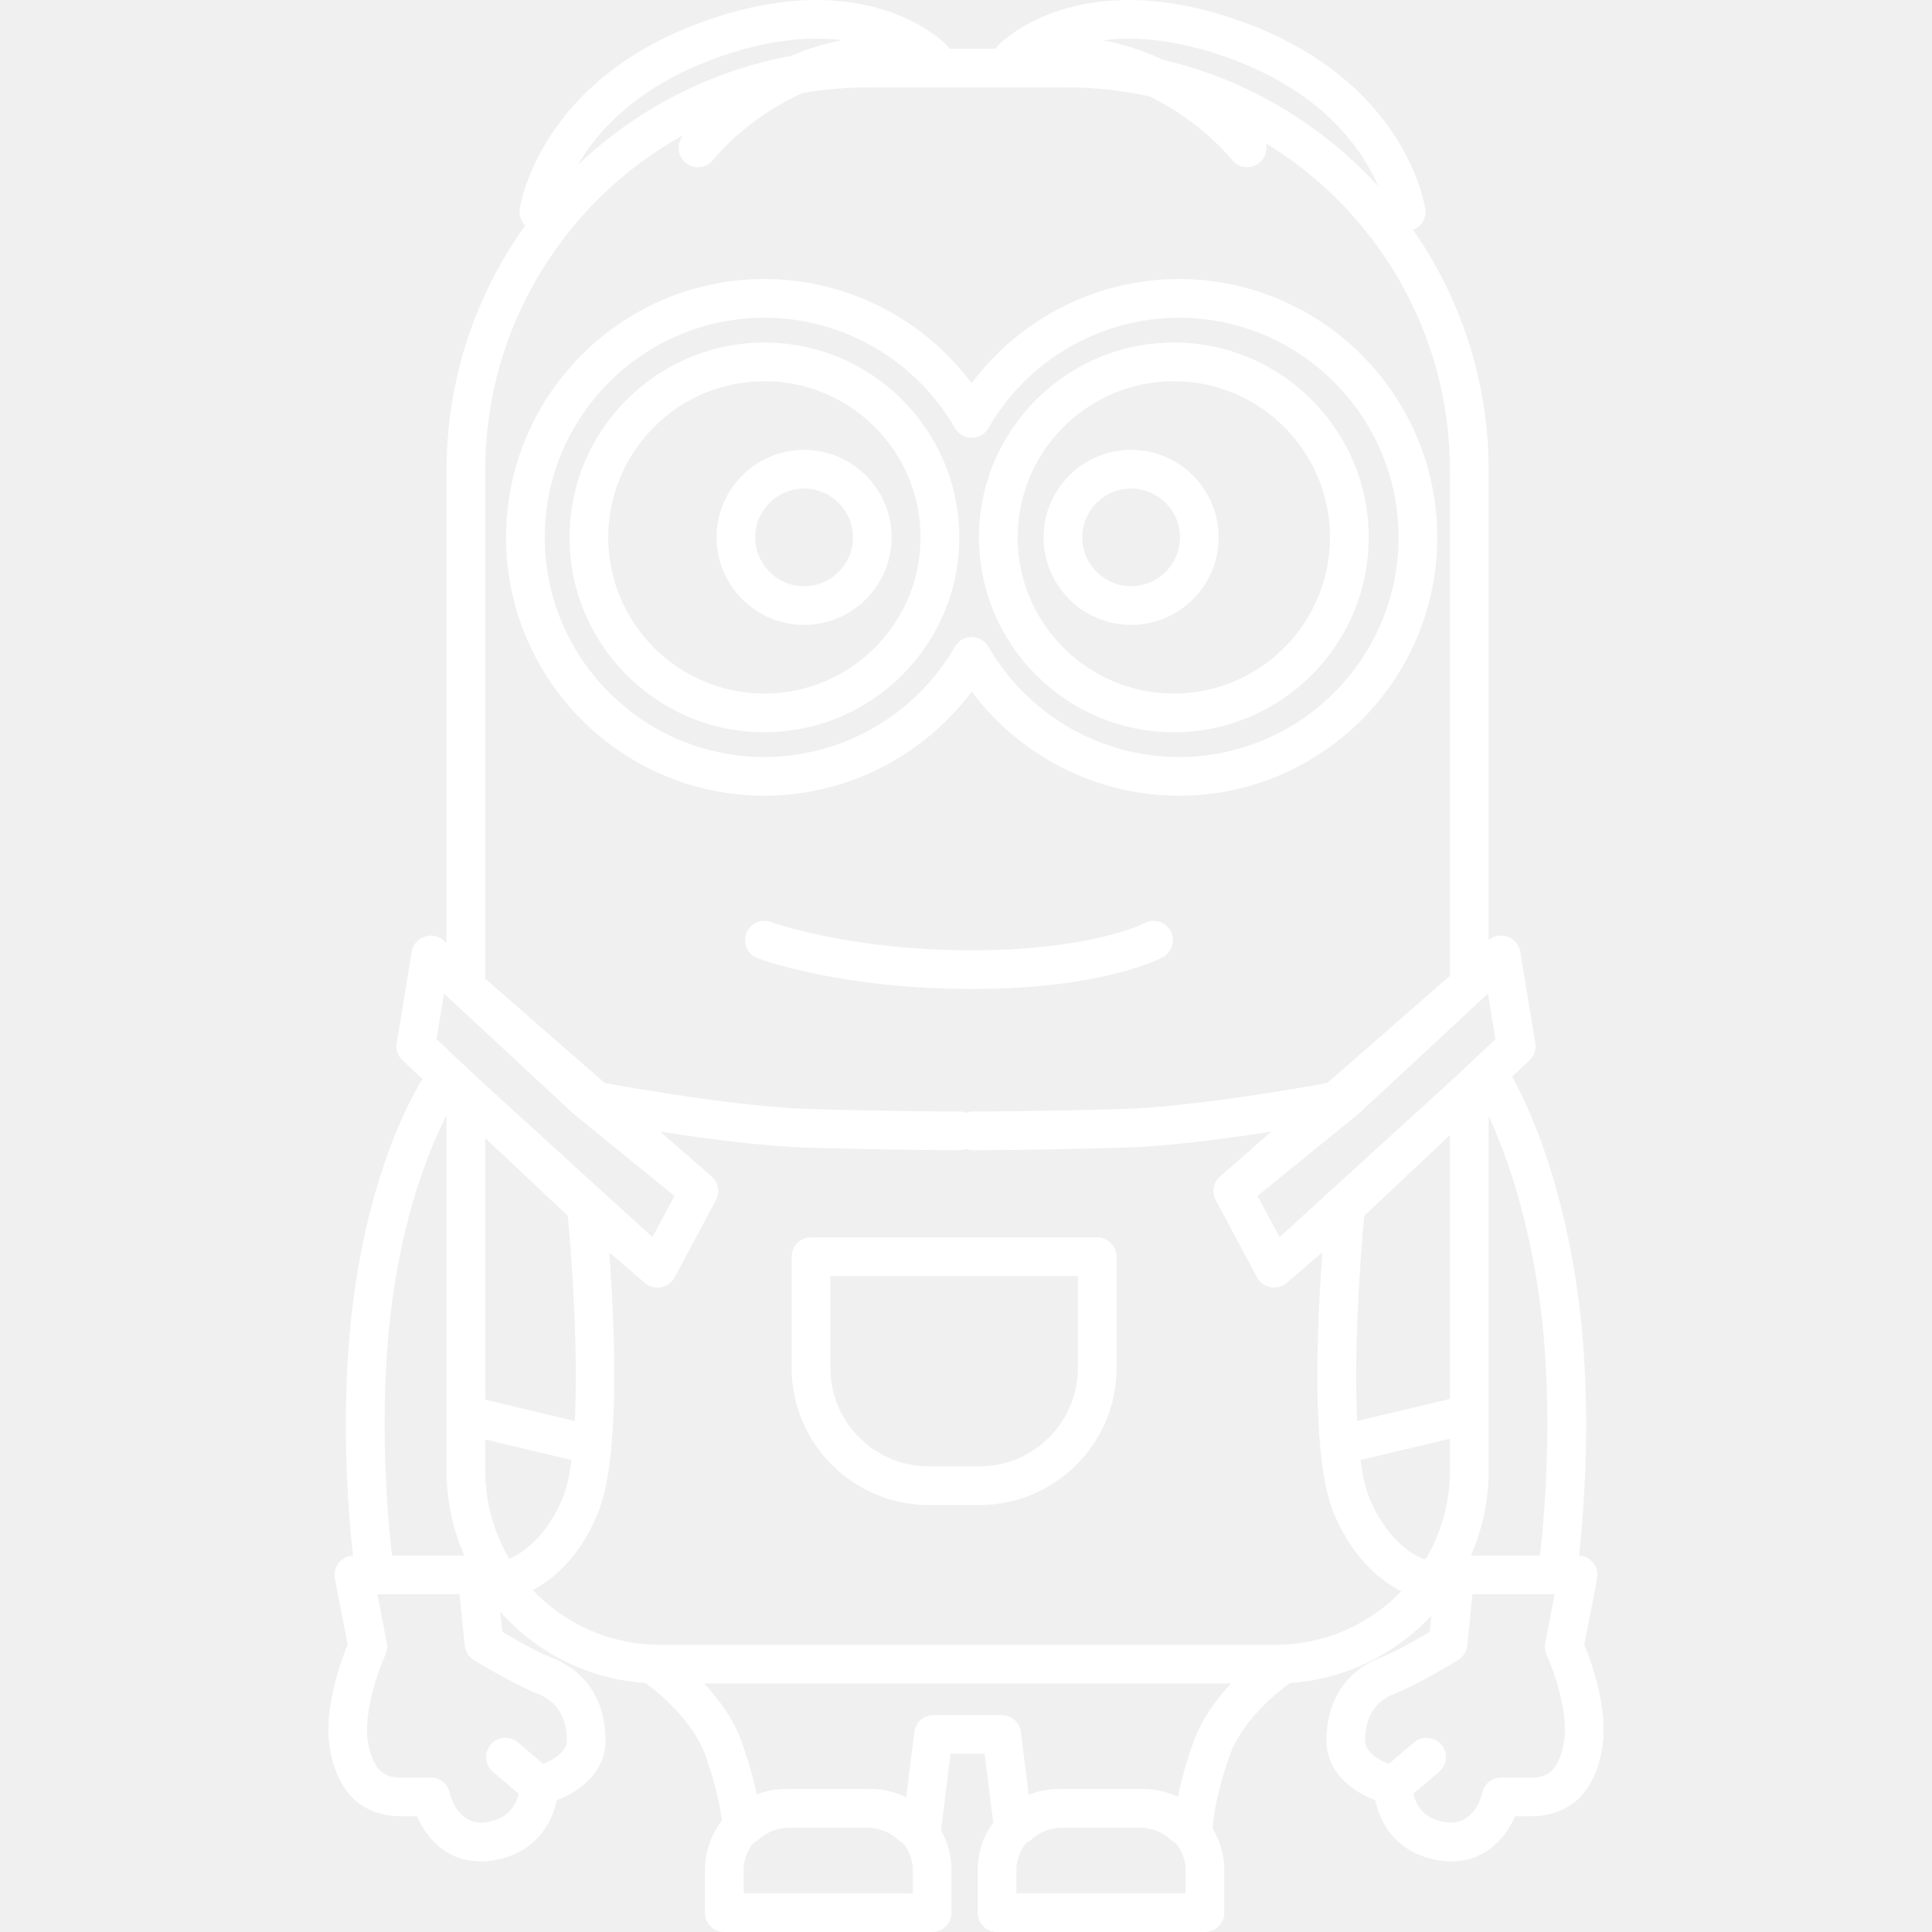
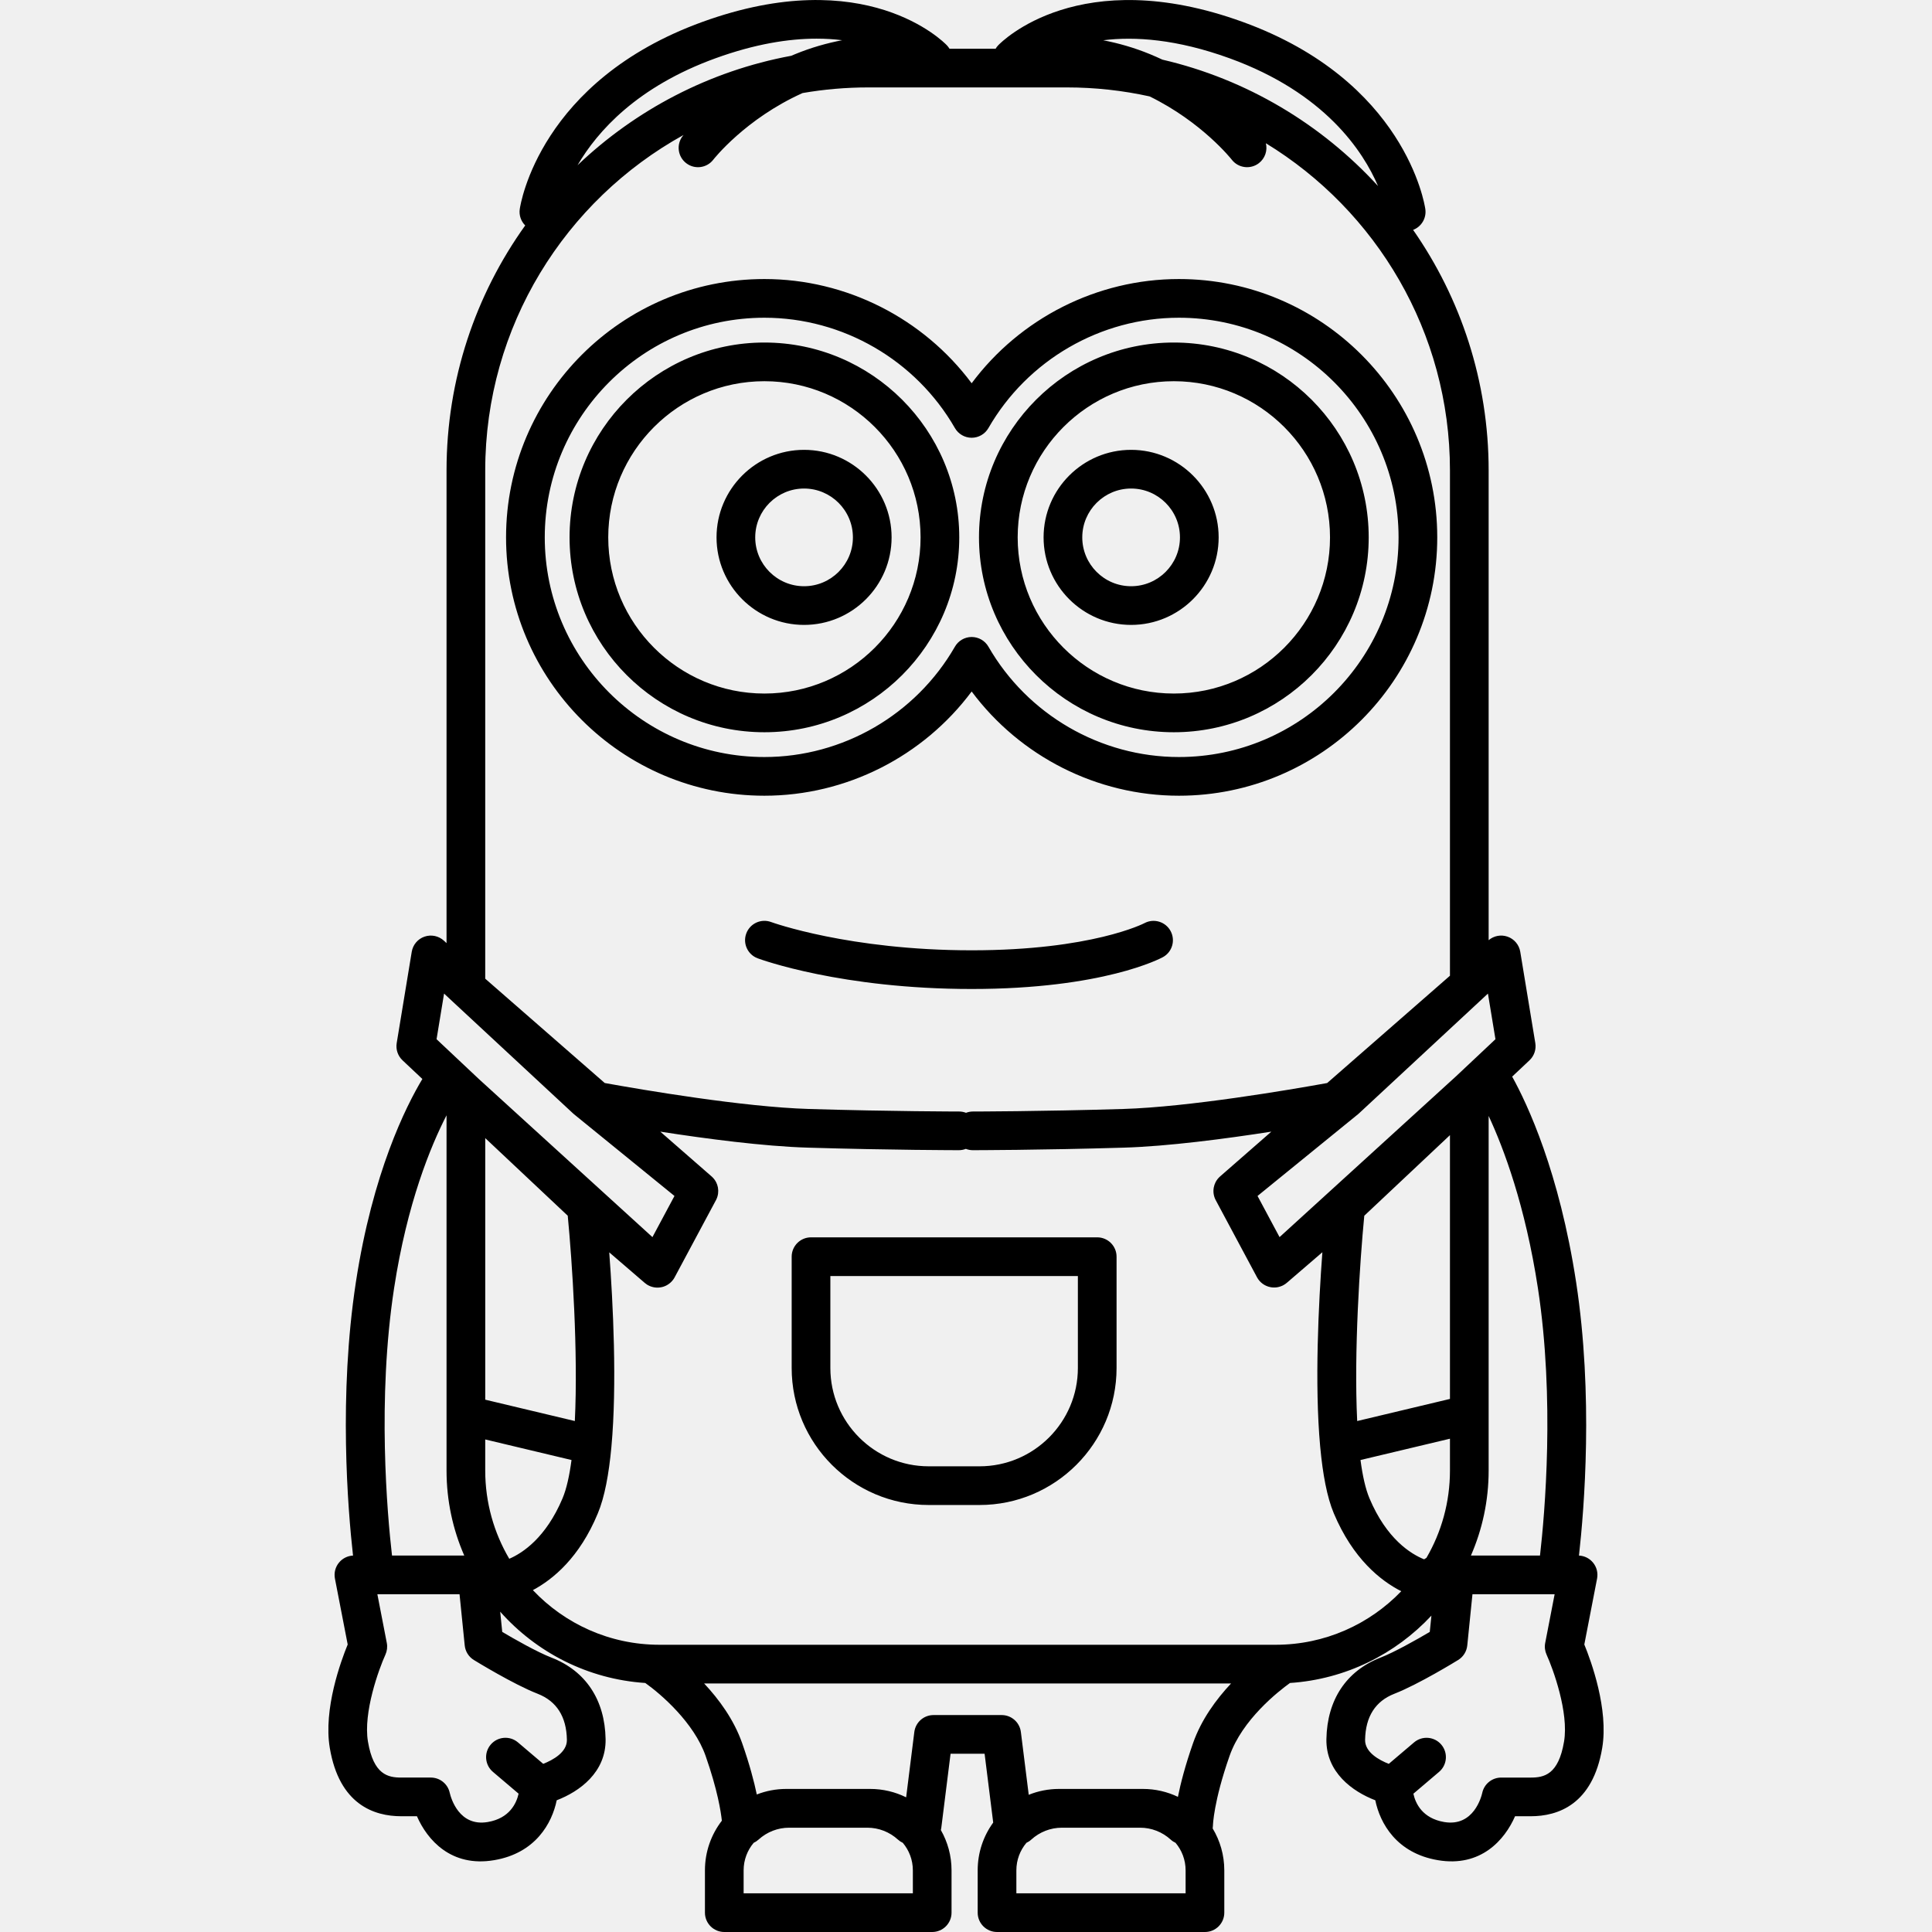
- <svg xmlns="http://www.w3.org/2000/svg" fill="#ffffff" height="800px" width="800px" version="1.1" id="Capa_1" viewBox="0 0 199.764 199.764" xml:space="preserve">
+ <svg xmlns="http://www.w3.org/2000/svg" fill="#00000" height="800px" width="800px" version="1.1" id="Capa_1" viewBox="0 0 199.764 199.764" xml:space="preserve">
  <path d="M124.589,199.764H103.09c-1.104,0-2-0.896-2-2v-4.377c0-1.844,0.596-3.551,1.605-4.938l-0.89-7.115h-3.519l-0.957,7.647  c-0.01,0.083-0.025,0.164-0.046,0.244c0.702,1.228,1.104,2.649,1.104,4.162v4.377c0,1.104-0.896,2-2,2H74.889c-1.104,0-2-0.896-2-2  v-4.377c0-1.93,0.653-3.71,1.749-5.131c-0.097-0.92-0.442-3.166-1.678-6.696c-1.204-3.44-4.604-6.384-6.239-7.544  c-5.954-0.394-11.27-3.165-15.002-7.371l0.211,2.09c1.239,0.732,3.575,2.069,5.104,2.663c3.528,1.373,5.511,4.363,5.583,8.422  c0.062,3.44-2.713,5.427-5.054,6.324c-0.486,2.373-2.191,5.472-6.47,6.193c-4.442,0.758-6.917-2.098-7.982-4.542H41.49  c-2.831,0-6.411-1.226-7.391-7.065c-0.673-4.017,1.147-8.978,1.852-10.693l-1.32-6.817c-0.113-0.586,0.041-1.192,0.421-1.652  c0.36-0.437,0.888-0.699,1.45-0.726c-0.543-4.841-1.495-16.562,0.292-28.246c1.735-11.345,5.172-18.192,6.878-21.032l-2.05-1.928  c-0.485-0.457-0.712-1.125-0.604-1.782l1.555-9.443c0.12-0.727,0.629-1.329,1.326-1.567c0.699-0.237,1.469-0.073,2.009,0.427  l0.263,0.245v-48.87c0-9.44,3.015-18.189,8.134-25.335c-0.43-0.43-0.657-1.048-0.563-1.695c0.078-0.539,2.106-13.266,18.88-19.349  c16.874-6.121,24.946,2.063,25.28,2.414c0.106,0.11,0.197,0.231,0.273,0.359h4.767c0.076-0.128,0.167-0.248,0.273-0.359  c0.334-0.351,8.409-8.532,25.28-2.414c16.773,6.083,18.802,18.81,18.88,19.349c0.137,0.943-0.408,1.827-1.263,2.154  c4.922,7.061,7.81,15.637,7.81,24.876v48.567c0.535-0.456,1.272-0.598,1.943-0.369c0.696,0.238,1.206,0.841,1.326,1.567l1.556,9.443  c0.108,0.657-0.118,1.325-0.604,1.782l-1.789,1.683c1.587,2.864,4.872,9.867,6.616,21.277c1.788,11.684,0.835,23.404,0.292,28.246  c0.563,0.026,1.091,0.288,1.451,0.726c0.38,0.46,0.534,1.066,0.421,1.652l-1.32,6.817c0.704,1.716,2.523,6.677,1.851,10.693  c-0.978,5.84-4.559,7.065-7.391,7.065h-1.621c-1.065,2.444-3.541,5.298-7.981,4.542c-4.278-0.722-5.983-3.82-6.47-6.193  c-2.341-0.896-5.116-2.884-5.055-6.325c0.073-4.058,2.056-7.048,5.583-8.421c1.435-0.558,3.716-1.842,5.104-2.662l0.171-1.686  c-3.708,3.977-8.866,6.582-14.624,6.966c-1.213,0.873-4.935,3.79-6.249,7.545c-1.659,4.74-1.716,7.164-1.716,7.188  c-0.002,0.105-0.012,0.208-0.028,0.309c0.762,1.266,1.201,2.748,1.201,4.33v4.377C126.589,198.869,125.693,199.764,124.589,199.764z   M105.09,195.764h17.499v-2.377c0-1.081-0.391-2.073-1.038-2.842c-0.182-0.085-0.352-0.196-0.502-0.334  c-0.872-0.794-1.995-1.231-3.162-1.231h-8.095c-1.167,0-2.29,0.438-3.162,1.231c-0.15,0.138-0.32,0.249-0.502,0.334  c-0.647,0.769-1.038,1.761-1.038,2.842V195.764z M76.889,195.764h17.498v-2.377c0-1.081-0.391-2.073-1.038-2.842  c-0.182-0.084-0.352-0.197-0.503-0.334c-0.871-0.794-1.993-1.231-3.161-1.231h-8.094c-1.168,0-2.29,0.438-3.161,1.231  c-0.151,0.137-0.321,0.25-0.503,0.334c-0.647,0.769-1.038,1.761-1.038,2.842V195.764z M146.14,185.465  c0.22,1.007,0.93,2.547,3.197,2.93c3.051,0.509,3.847-2.662,3.926-3.026c0.201-0.918,1.015-1.572,1.954-1.572h3.057  c1.365,0,2.87-0.288,3.445-3.727c0.504-3.005-1.132-7.501-1.805-8.979c-0.172-0.378-0.224-0.803-0.145-1.21l0.976-5.04h-8.497  l-0.536,5.295c-0.063,0.62-0.41,1.175-0.94,1.501c-0.166,0.103-4.1,2.522-6.592,3.491c-1.97,0.767-2.99,2.369-3.033,4.765  c-0.023,1.293,1.453,2.094,2.449,2.486l2.613-2.219c0.843-0.715,2.104-0.612,2.818,0.23c0.715,0.842,0.612,2.104-0.23,2.818  L146.14,185.465z M39.019,164.84l0.976,5.04c0.079,0.407,0.027,0.832-0.145,1.21c-0.673,1.479-2.309,5.976-1.806,8.979  c0.576,3.438,2.081,3.727,3.445,3.727h3.057c0.939,0,1.753,0.654,1.954,1.572c0.136,0.581,0.982,3.525,3.927,3.026  c2.268-0.383,2.975-1.948,3.195-2.932l-2.655-2.255c-0.843-0.715-0.945-1.977-0.23-2.818c0.716-0.845,1.978-0.944,2.818-0.23  l2.613,2.218c0.995-0.393,2.472-1.193,2.448-2.485c-0.042-2.396-1.063-3.998-3.033-4.765c-2.491-0.969-6.426-3.389-6.592-3.491  c-0.53-0.326-0.877-0.882-0.94-1.501l-0.535-5.295H39.019z M81.306,184.971h8.666c1.335,0,2.598,0.313,3.721,0.868l0.845-6.754  c0.125-1.001,0.976-1.752,1.984-1.752h7.05c1.009,0,1.859,0.751,1.984,1.752l0.812,6.493c0.971-0.392,2.03-0.607,3.14-0.607h8.665  c1.295,0,2.523,0.294,3.621,0.819c0.273-1.371,0.747-3.219,1.563-5.552c0.854-2.441,2.405-4.545,3.934-6.174H72.803  c1.528,1.629,3.079,3.732,3.934,6.174c0.769,2.197,1.232,3.964,1.513,5.307C79.197,185.175,80.227,184.971,81.306,184.971z   M55.098,164.415c3.287,3.478,7.94,5.65,13.092,5.65h63.713c5.096,0,9.703-2.125,12.984-5.536c-2.129-1.081-4.988-3.345-6.973-8.05  c-0.706-1.676-1.147-4.077-1.402-6.824c-0.005-0.034-0.008-0.067-0.01-0.101c-0.589-6.462-0.166-14.795,0.228-20.076l-3.668,3.155  c-0.118,0.103-0.247,0.19-0.384,0.261v0.001c-0.002,0-0.003,0.001-0.005,0.002c-0.001,0-0.001,0.003-0.005,0.002  c0,0.003-0.001,0.001-0.005,0.003c0,0,0.003,0-0.005,0.003h-0.001c-0.001,0.001-0.003,0.002-0.004,0.002l-0.001,0.001  c-0.002,0-0.003,0.001-0.004,0.002c0-0.001-0.002,0.002-0.005,0.002c0,0-0.003,0.001-0.005,0.003c-0.002,0-0.001,0.002-0.005,0.002  c-0.001,0.002-0.002,0.001-0.005,0.003c-0.002-0.001-0.004,0.001-0.005,0.002s-0.002,0.001-0.004,0.002c0,0-0.003,0.001-0.005,0.003  c-0.001,0-0.001,0-0.001,0c-0.002,0.001-0.004,0.002-0.005,0.002c0,0,0,0-0.001,0.001c-0.128,0.061-0.262,0.107-0.399,0.14l0,0  c-0.019,0.004-0.038,0.009-0.057,0.012c0,0.001,0,0.001,0,0.001c-0.003,0.001-0.006,0-0.006,0.001c-0.002,0-0.003,0-0.005,0.001  c0,0-0.002,0.001-0.006,0.001h-0.001c-0.004,0-0.006,0.001-0.006,0.001c-0.002,0.002-0.004,0.001-0.006,0.001  c-0.002,0.002-0.004,0-0.006,0.002c-0.002,0-0.004-0.001-0.006,0.001c-0.002,0-0.003-0.001-0.005,0.001c-0.001,0-0.002,0-0.004,0  c0-0.001-0.002,0.001-0.005,0.001c-0.002,0-0.004,0.001-0.006,0.001s-0.001,0.001-0.005,0.001c-0.002,0-0.004,0.001-0.006,0.001  c-0.001,0-0.003,0.001-0.006,0.001c-0.002,0-0.003,0.001-0.005,0.001s-0.004,0.001-0.006,0.001s-0.004,0.001-0.006,0.001  s-0.003-0.001-0.005,0.001c-0.001,0-0.002,0-0.004,0h-0.001c-0.002,0.001-0.003,0.001-0.004,0.001h-0.001  c-0.009,0.001-0.018,0.003-0.026,0.004l0,0c-0.002,0-0.003,0-0.005,0.001h-0.001c-0.002,0-0.003,0-0.005,0  c-0.001,0-0.003,0.001-0.005,0.001s-0.002-0.001-0.006,0.001h-0.001c-0.004,0-0.004-0.001-0.006,0.001c-0.002,0-0.004,0-0.006,0  c-0.001,0-0.002,0.001-0.004,0.001h-0.001c-0.004,0-0.004-0.001-0.006,0.001c-0.002,0-0.004,0-0.006,0c0,0-0.002,0-0.004,0.001  h-0.001c-0.002,0-0.003,0-0.005,0c0,0-0.003,0.001-0.005,0.001s-0.004,0-0.006,0h-0.001c-0.002,0.001-0.003,0.001-0.005,0.001  h-0.001c-0.002,0-0.004-0.001-0.006,0.001c-0.002,0-0.004,0-0.006,0c-0.001,0-0.002,0-0.004,0c0-0.001-0.002,0.001-0.006,0.001l0,0  c-0.004,0-0.007,0.001-0.011,0.001l0,0c-0.012,0.002-0.028,0.003-0.033,0.002c-0.002,0-0.005,0.002-0.006,0.001  c-0.002,0-0.004,0-0.006,0c-0.001,0-0.002,0-0.004,0h-0.001c-0.004,0-0.006,0-0.006,0c-0.004,0.002-0.004,0.001-0.006,0.001  c-0.001,0-0.002,0-0.004,0c0,0-0.003,0-0.005,0s-0.004,0-0.006,0c-0.003,0-0.004,0.001-0.006,0.001s-0.004,0-0.006,0  c0,0-0.003,0-0.005,0s-0.004,0-0.006,0s-0.004,0-0.006,0c-0.001,0-0.002,0-0.002,0c-0.002,0-0.005,0.002-0.006,0.001  c-0.002,0-0.004,0-0.006,0s-0.004,0-0.006,0s-0.004,0-0.006,0s-0.004,0-0.006,0s-0.004,0-0.006,0c-0.004,0-0.005,0-0.006,0  s-0.002,0-0.002,0c-0.004,0-0.005,0-0.008,0c-0.001,0-0.002,0-0.004,0c0,0-0.003,0-0.005,0s-0.004,0-0.006,0s-0.003,0-0.005,0  c-0.001,0-0.002,0-0.004,0c0,0-0.003,0-0.005,0s-0.004,0-0.006,0s-0.003,0-0.005,0s-0.004-0.001-0.006-0.001s-0.004,0-0.006,0  c0,0-0.003,0-0.005,0s-0.004,0-0.006,0l0,0c-0.006,0-0.018,0-0.016-0.001c-0.004,0-0.004,0-0.006,0c-0.001,0-0.003,0-0.004,0h-0.001  c-0.004,0-0.006,0-0.006,0c-0.001,0-0.003,0-0.004-0.001c0,0-0.003,0-0.005,0c-0.001,0-0.002,0-0.002,0c-0.004,0-0.004,0-0.006,0  c-0.001,0-0.002,0-0.004,0c0,0-0.003-0.001-0.005-0.001s-0.002,0-0.006,0c0.001,0.001-0.013,0-0.021-0.002h-0.001  c-0.001,0-0.003,0-0.004,0h-0.001c-0.004,0-0.004,0-0.006,0c-0.001-0.001-0.003-0.001-0.004-0.001c0,0-0.003,0-0.005,0  c-0.001,0-0.002,0-0.002,0c-0.002-0.002-0.004-0.001-0.006-0.001c-0.001,0-0.002,0-0.004,0h-0.001c-0.004,0-0.005-0.001-0.005-0.001  c-0.002,0-0.003,0-0.005,0c0.003,0-0.02-0.002-0.031-0.004c0,0-0.003,0-0.005,0c-0.001,0-0.001,0-0.001,0  c-0.004,0-0.006-0.001-0.006-0.001c-0.001,0-0.003-0.001-0.006-0.001c-0.002,0-0.005,0-0.005,0c-0.004,0-0.004-0.001-0.006-0.001  c-0.001,0-0.002,0-0.004-0.001c0,0-0.003,0-0.005,0s-0.005-0.001-0.006-0.001h-0.001c-0.006-0.001-0.013-0.002-0.019-0.003  c0,0-0.003,0-0.005,0c-0.002-0.002-0.003-0.001-0.005-0.001s-0.004-0.001-0.006-0.001s-0.003-0.001-0.006-0.001  c-0.002,0-0.004-0.001-0.005-0.001s-0.003,0-0.006-0.001c-0.001,0-0.002,0-0.004,0l-0.001-0.001c-0.002,0-0.003,0-0.005,0  c0.002,0.001-0.007-0.001-0.013-0.003c-0.002,0-0.004,0.001-0.006-0.001c-0.001,0-0.002,0-0.004,0c0,0-0.004-0.001-0.006-0.001  c-0.002-0.002-0.003,0-0.007-0.002c-0.001,0-0.002,0-0.003,0c-0.597-0.11-1.112-0.486-1.399-1.022l-4.268-7.974  c-0.001-0.002-0.003-0.005-0.004-0.008c0-0.001-0.001-0.001-0.001-0.001c0-0.004-0.002-0.005-0.002-0.005  c-0.002-0.005-0.003-0.005-0.003-0.005c-0.002-0.004-0.001-0.005-0.003-0.005c0-0.003-0.002-0.005-0.002-0.005  c-0.001-0.002-0.002-0.003-0.002-0.005c-0.001,0-0.001,0-0.001,0c-0.001-0.002-0.001-0.003-0.002-0.005l0,0  c-0.001-0.002-0.002-0.003-0.003-0.005l0,0c-0.001-0.002-0.001-0.003-0.002-0.005l0,0c-0.001-0.002-0.002-0.003-0.003-0.005l0,0  c-0.194-0.391-0.25-0.821-0.18-1.229l0,0c0-0.002,0-0.003,0-0.005c0.001,0,0.001-0.001,0.001-0.001c0-0.001,0-0.003,0-0.004  c0,0,0.001-0.003,0.001-0.005s0.001-0.003,0.001-0.005s0.001-0.003,0.001-0.005c0-0.001,0.001-0.003,0.001-0.004v-0.001  c0.034-0.184,0.095-0.362,0.179-0.53v-0.001c0.001-0.001,0.002-0.003,0.003-0.004v-0.001c0.001-0.002,0.004-0.005,0.003-0.005  c0-0.002,0.002-0.004,0.002-0.006c0.002-0.001,0.003-0.002,0.003-0.005l0.001-0.001c0.001-0.002,0.001-0.003,0.002-0.004  c0,0,0,0,0-0.001c0.112-0.214,0.264-0.41,0.453-0.576c0-0.002,0.002-0.003,0.004-0.003c0-0.001,0-0.001,0-0.001l5.303-4.634  c-4.739,0.737-10.676,1.519-15.242,1.654c-8.677,0.26-15.555,0.263-15.623,0.263c-0.255,0-0.498-0.048-0.723-0.135  c-0.225,0.087-0.468,0.135-0.723,0.135c-0.068,0-6.946-0.003-15.624-0.263c-4.568-0.136-10.507-0.918-15.247-1.654l5.308,4.633  c0.012,0.011,0.023,0.021,0.034,0.031c0.001,0,0.003,0.002,0.003,0.002c0.191,0.176,0.343,0.384,0.451,0.608l0,0  c0.001,0.002,0.001,0.004,0.002,0.005c0.071,0.15,0.124,0.31,0.156,0.472l0,0c0,0.004,0.001,0.006,0.001,0.006  c0,0.002,0.001,0.004,0.001,0.006c0.002,0.002,0.001,0.004,0.001,0.006c0.002,0.002,0.001,0.003,0.001,0.005  c0.001,0.001,0.001,0.002,0.001,0.002c0,0.003,0.001,0.005,0.001,0.005c-0.001,0.005,0.001,0.005,0.001,0.005  c0,0.002,0,0.003,0,0.005h0.001c0.07,0.401,0.02,0.824-0.165,1.211l0,0c-0.001,0.002-0.001,0.003-0.002,0.005l0,0  c-0.001,0.002-0.002,0.003-0.002,0.005c-0.002,0-0.001,0.001-0.003,0.005v0.001c-0.001,0.001-0.002,0.002-0.002,0.004l-0.001,0.001  c0,0.001-0.001,0.003-0.002,0.004v0.001c-0.001,0.001-0.002,0.003-0.002,0.004l-0.001,0.001c0,0.001-0.001,0.003-0.002,0.004  c0,0,0,0.001-0.001,0.001c0,0.002-0.001,0.003-0.001,0.004c0,0-0.001,0.003-0.003,0.005c0,0-0.002,0.002-0.002,0.005  c-0.002,0-0.001,0.003-0.003,0.005c0,0-0.002,0.003-0.002,0.005c-0.001,0.002-0.003,0.002-0.003,0.005  c-0.001,0-0.001,0.003-0.003,0.005c0,0-0.003,0.003-0.002,0.005c-0.001,0.001-0.001,0.002-0.002,0.003c0,0-0.002,0.003-0.004,0.007  l-4.268,7.973c-0.002,0.002-0.003,0.004-0.004,0.006c0,0.002-0.002,0.003-0.003,0.007c-0.001,0-0.001,0.001-0.002,0.002  c-0.001,0.003-0.002,0.004-0.004,0.007c0,0.002-0.002,0.005-0.003,0.007c-0.002,0.002-0.002,0.004-0.004,0.006  c0,0.001-0.001,0.002-0.004,0.007c0.001,0.002-0.003,0.005-0.003,0.006c-0.002,0.001-0.001,0.003-0.004,0.006  c0,0.001-0.003,0.002-0.003,0.007c-0.002,0.002-0.002,0.004-0.004,0.006s-0.002,0.004-0.004,0.006c0,0.001-0.001,0.004-0.004,0.007  c0,0.001-0.001,0.001-0.001,0.002c-0.002,0.004-0.003,0.005-0.004,0.007c-0.002,0.002-0.002,0.004-0.004,0.006  c-0.001,0.001-0.001,0.002-0.002,0.004c-0.002,0-0.001,0.003-0.004,0.006c0,0.001-0.001,0.001-0.001,0.002  c-0.001,0.003-0.004,0.006-0.004,0.006c-0.001,0.003-0.004,0.004-0.004,0.007c-0.001,0.001-0.002,0.002-0.003,0.004  c0,0-0.003,0.002-0.003,0.006c-0.002,0-0.002,0.004-0.004,0.006s-0.001,0.004-0.004,0.006c-0.002,0.002-0.001,0.003-0.004,0.006  c-0.003,0.002-0.002,0.004-0.004,0.006c-0.001,0.001-0.001,0.002-0.001,0.002c-0.002,0.004-0.004,0.006-0.004,0.006  c-0.002,0.004-0.004,0.006-0.004,0.006c-0.001,0.002-0.002,0.003-0.003,0.005c-0.001,0-0.001,0.001-0.001,0.001  c-0.001,0.002-0.002,0.003-0.003,0.005c-0.001,0-0.001,0.001-0.001,0.001c-0.001,0.002-0.002,0.003-0.003,0.005  c-0.001,0-0.001,0.001-0.001,0.001c-0.001,0.002-0.002,0.003-0.004,0.005v0.001c-0.002,0.002-0.003,0.003-0.004,0.005  c0,0.001-0.002,0.004-0.004,0.006c0,0-0.002,0.002-0.004,0.006c0,0-0.002,0.002-0.004,0.006h-0.001  c-0.002,0.004-0.004,0.006-0.004,0.006c-0.002,0.002-0.004,0.005-0.004,0.006c-0.001,0.002-0.003,0.004-0.004,0.005v0.001  c-0.001,0.002-0.003,0.003-0.004,0.005c0.001,0.001-0.002,0.003-0.004,0.006h-0.001c-0.001,0.002-0.002,0.004-0.004,0.006l0,0  c-0.001,0.002-0.003,0.004-0.004,0.006l0,0c-0.156,0.21-0.352,0.386-0.573,0.52l0,0c-0.002,0.001-0.004,0.002-0.006,0.004l0,0  c-0.002,0.001-0.004,0.002-0.006,0.003l0,0c-0.003,0.002-0.007,0.005-0.007,0.004c-0.002,0.001-0.004,0.002-0.006,0.003l0,0  c-0.002,0.002-0.004,0.003-0.006,0.004l0,0c-0.002,0.001-0.004,0.002-0.006,0.003v0.001c-0.002,0.001-0.004,0.002-0.006,0.003l0,0  c-0.003,0.001-0.004,0.003-0.007,0.004c-0.002,0.001-0.003,0.002-0.005,0.003h-0.001c-0.002,0.001-0.004,0.002-0.006,0.003v0.001  c-0.002,0.001-0.004,0.002-0.006,0.003l0,0c-0.002,0.001-0.004,0.002-0.006,0.003c0,0.001-0.002,0.003-0.006,0.004h-0.001  c-0.003,0.002-0.007,0.002-0.006,0.003c-0.002,0.001-0.004,0.002-0.006,0.003v0.001c-0.002,0.001-0.004,0.002-0.006,0.003  c0.001,0-0.003,0.002-0.006,0.003c-0.001,0-0.001,0-0.001,0c-0.002,0.001-0.004,0.002-0.006,0.003v0.001  c-0.002,0.001-0.004,0.002-0.006,0.003h-0.001c-0.003,0.002-0.005,0.003-0.006,0.003c-0.002,0.001-0.004,0.002-0.006,0.003l0,0  c-0.002,0.001-0.004,0.002-0.006,0.003l-0.001,0.001c-0.002,0.001-0.004,0.002-0.006,0.003l0,0  c-0.002,0.001-0.004,0.002-0.006,0.003l0,0c-0.003,0.002-0.007,0.003-0.007,0.003c-0.002,0.001-0.004,0.002-0.006,0.003l0,0  c-0.002,0.001-0.004,0.002-0.006,0.003l0,0c-0.002,0.001-0.005,0.002-0.007,0.003l0,0c-0.037,0.018-0.075,0.035-0.114,0.051  c0.001,0.001-0.004,0.001-0.007,0.002l0,0c-0.002,0.001-0.004,0.002-0.006,0.003c0.001,0-0.002,0.001-0.006,0.002  c-0.002,0-0.004,0.001-0.006,0.003c-0.001,0-0.002,0-0.002,0c-0.004,0.001-0.005,0.002-0.007,0.003c-0.003,0-0.004,0-0.007,0.003  c-0.002,0-0.005,0.002-0.007,0.002c-0.002,0.002-0.004,0-0.007,0.003c-0.002,0-0.004,0.002-0.006,0.002  c-0.004,0.003-0.006,0.002-0.007,0.003c-0.002,0-0.004,0.002-0.007,0.002c-0.002-0.001-0.004,0.002-0.007,0.002  c-0.002,0.001-0.004,0-0.007,0.003c-0.002,0-0.003,0.002-0.007,0.002c-0.002,0.002-0.004,0.001-0.006,0.003  c-0.002,0-0.005,0-0.007,0.002c-0.004-0.001-0.006,0.002-0.007,0.002c-0.003,0.003-0.005,0.002-0.007,0.002  c-0.002,0.003-0.005,0.001-0.007,0.003c-0.002-0.001-0.005,0.002-0.007,0.002s-0.003,0.002-0.007,0.002  c-0.001,0-0.002,0.001-0.002,0.001c-0.003,0-0.004,0.001-0.007,0.002c-0.002,0.001-0.004,0.001-0.007,0.002  c-0.002,0.002-0.004,0.003-0.007,0.002c-0.003,0.001-0.004,0.002-0.007,0.002c-0.003,0.001-0.004,0-0.007,0.003  c-0.004,0-0.004-0.002-0.007,0.002c-0.003-0.001-0.005-0.002-0.007,0.002c-0.002-0.001-0.005-0.001-0.007,0.002  c-0.004,0-0.007-0.002-0.006,0.002c-0.003,0-0.005,0.001-0.007,0.001l0,0c-0.003,0.001-0.005,0.002-0.007,0.002l0,0  c-0.003,0.001-0.005,0.002-0.007,0.002l0,0c-0.003,0.001-0.005,0.001-0.007,0.002l0,0c-0.003,0.001-0.005,0.001-0.007,0.002l0,0  c-0.047,0.012-0.094,0.022-0.142,0.031c-0.107,0.021-0.216,0.031-0.324,0.034l0,0c-0.002,0-0.003,0-0.005,0l0,0  c-0.002,0-0.004,0-0.005,0h-0.001c-0.002,0-0.003,0-0.005,0l0,0c-0.002,0-0.004,0-0.005,0h-0.001c-0.002,0-0.003,0-0.005,0l0,0  c-0.008,0.001-0.019,0-0.027,0l0,0c-0.002,0-0.004,0-0.006,0h-0.001c-0.002,0-0.006,0-0.006,0c-0.004,0-0.006,0-0.006,0  c-0.004,0-0.005,0-0.007,0s-0.005,0-0.005,0c-0.001,0-0.002-0.001-0.007-0.001c0,0-0.003,0-0.005,0s-0.004,0-0.006,0  s-0.004,0-0.006,0c-0.001,0-0.002,0-0.002,0c-0.004,0-0.004,0-0.006,0c-0.001,0,0.007-0.001-0.006-0.001c-0.002,0-0.004,0-0.006,0  s-0.005,0-0.005,0c-0.004,0-0.004,0-0.006,0c-0.001,0-0.003,0-0.004-0.001c0,0-0.002,0-0.006,0h-0.001c-0.004,0-0.004,0-0.006,0  s-0.005,0.001-0.005-0.001c-0.002,0-0.003,0-0.005,0c0.002,0-0.021-0.001-0.033-0.002l0,0c-0.004,0-0.007-0.001-0.011-0.001l0,0  c-0.003,0-0.006-0.001-0.006-0.001c-0.004,0-0.004,0-0.006,0c-0.002-0.001-0.005,0-0.006-0.001c-0.001,0-0.002,0-0.004,0h-0.001  c-0.002,0-0.003,0-0.005-0.001h-0.001c-0.002,0-0.004,0-0.006,0c-0.001,0-0.003-0.001-0.004-0.001c0,0-0.003,0-0.005,0  c-0.001,0-0.002,0-0.002,0c-0.004-0.002-0.004-0.001-0.006-0.001c-0.001,0.001-0.002-0.001-0.006-0.001c-0.001,0-0.002,0-0.004,0  h-0.001c-0.004,0-0.006-0.001-0.006-0.001c-0.002,0-0.004-0.001-0.006-0.001c-0.001,0-0.002,0-0.004,0c0,0-0.003-0.001-0.005-0.001  c-0.001,0-0.002,0-0.002,0c-0.003,0-0.005-0.001-0.006-0.001s-0.003,0-0.004,0c0,0-0.003-0.001-0.005-0.001  c-0.003,0.001-0.004-0.001-0.006-0.001c-0.004,0-0.009,0-0.015-0.002c-0.002,0-0.004,0.001-0.004-0.001c-0.002,0-0.004,0-0.006,0  c-0.001-0.001-0.002-0.001-0.004-0.001c0,0-0.003-0.001-0.005-0.001c-0.001,0-0.002,0-0.002,0c-0.002,0-0.003-0.002-0.006-0.001  c-0.002,0-0.004-0.001-0.006-0.001c-0.001,0-0.002,0-0.004-0.001c0,0-0.003,0-0.005,0c-0.002-0.002-0.004-0.001-0.006-0.001  c-0.002-0.002-0.004-0.001-0.006-0.001c0-0.001-0.001-0.001-0.001-0.001c-0.002,0-0.006-0.001-0.006-0.001  c-0.002,0,0.005,0-0.006-0.001c-0.002,0-0.004-0.001-0.006-0.001c-0.001,0-0.003,0-0.004-0.001h-0.001c-0.002,0-0.003,0-0.005-0.001  h-0.001c-0.002,0-0.003,0-0.005-0.001c0,0-0.002-0.001-0.006-0.001l0,0c-0.226-0.043-0.442-0.125-0.642-0.243l0,0  c-0.002-0.001-0.003-0.002-0.005-0.003l0,0c-0.002-0.001-0.003-0.002-0.005-0.003c0-0.001-0.001-0.001-0.005-0.003  c0,0-0.001,0-0.004-0.003c-0.002,0-0.002,0-0.005-0.003c-0.002,0-0.001,0.001-0.005-0.003c-0.001,0-0.002-0.001-0.002-0.001  c-0.002-0.001-0.005-0.004-0.005-0.003c-0.001-0.001-0.002-0.003-0.005-0.003c-0.001-0.001-0.002-0.003-0.005-0.003  c-0.001-0.002-0.001-0.003-0.005-0.003c-0.002-0.001-0.001,0-0.005-0.004c-0.002,0-0.002,0-0.005-0.003h-0.001  c-0.001-0.001-0.003-0.002-0.004-0.003l0,0c-0.077-0.05-0.151-0.105-0.223-0.166l-3.67-3.158c0.395,5.291,0.817,13.643,0.224,20.108  c-0.001,0.012-0.002,0.024-0.003,0.036c-0.255,2.761-0.697,5.175-1.406,6.856C59.934,161.024,57.2,163.292,55.098,164.415z   M140.672,150.962c0.214,1.621,0.516,2.985,0.928,3.963c1.773,4.205,4.278,5.751,5.649,6.305c0.077-0.057,0.158-0.108,0.243-0.153  c1.545-2.656,2.43-5.741,2.43-9.029v-3.289L140.672,150.962z M50.171,148.835v3.212c0,3.328,0.907,6.448,2.486,9.126  c1.387-0.596,3.79-2.175,5.508-6.248c0.412-0.978,0.714-2.342,0.928-3.963L50.171,148.835z M152.09,160.84h7.142  c0.495-4.319,1.541-16.165-0.214-27.639c-1.307-8.543-3.535-14.466-5.096-17.817v36.663  C153.922,155.171,153.267,158.145,152.09,160.84z M40.533,160.84h7.47c-1.178-2.694-1.832-5.669-1.832-8.793v-5.7  c-0.001-0.028-0.001-0.057,0-0.084v-30.943c-1.641,3.189-4.078,9.087-5.424,17.882C38.99,144.691,40.037,156.523,40.533,160.84z   M50.171,144.723l9.265,2.208c0.35-7.162-0.277-16.479-0.733-21.229l-8.531-8.025V144.723z M141.063,125.703  c-0.456,4.749-1.083,14.066-0.733,21.229l9.592-2.286V117.37L141.063,125.703z M49.541,111.594l17.92,16.321l2.278-4.255  l-10.383-8.446c-0.04-0.032-0.077-0.065-0.114-0.1l-12.411-11.527c-0.015-0.014-0.028-0.026-0.042-0.04l-0.874-0.812l-0.776,4.717  L49.541,111.594z M130.026,123.66l2.277,4.254l18.243-16.624l4.08-3.838l-0.777-4.717l-0.553,0.514  c-0.009,0.009-0.019,0.018-0.028,0.026l-12.747,11.84c-0.024,0.023-0.049,0.045-0.074,0.067c-0.002,0-0.001,0-0.004,0.003  c-0.013,0.011-0.025,0.021-0.038,0.031L130.026,123.66z M62.529,111.981c3.889,0.702,14.303,2.481,21.126,2.685  c8.614,0.258,15.437,0.261,15.505,0.261c0.255,0,0.498,0.048,0.723,0.135c0.225-0.087,0.468-0.135,0.723-0.135  c0.068,0,6.891-0.003,15.504-0.261c6.816-0.203,17.217-1.979,21.114-2.682l12.698-11.096V48.644c0-14.311-7.63-26.873-19.034-33.833  c0.182,0.744-0.075,1.561-0.722,2.059c-0.874,0.675-2.131,0.513-2.805-0.361c-0.03-0.038-3.072-3.887-8.493-6.54  c-2.755-0.608-5.616-0.93-8.552-0.93H89.775c-2.313,0-4.584,0.2-6.79,0.582c-5.927,2.667-9.197,6.845-9.231,6.888  c-0.674,0.876-1.932,1.037-2.805,0.361c-0.875-0.675-1.036-1.931-0.361-2.805c0.011-0.015,0.039-0.051,0.084-0.107  c-12.213,6.754-20.501,19.77-20.501,34.687v52.548L62.529,111.981z M120.191,6.167c8.721,2.026,16.444,6.676,22.295,13.07  c-1.542-3.605-5.501-9.638-15.354-13.212c-5.462-1.979-9.791-2.269-13.063-1.861c1.544,0.296,3.182,0.754,4.846,1.44  C119.351,5.784,119.777,5.972,120.191,6.167z M84.432,3.997c-2.859,0-6.329,0.535-10.448,2.028  c-8.079,2.931-12.195,7.514-14.266,11.057c5.999-5.717,13.621-9.744,22.095-11.314c0.128-0.055,0.257-0.109,0.388-0.163  c1.675-0.691,3.323-1.15,4.876-1.446C86.262,4.055,85.381,3.997,84.432,3.997z M101.283,155.613h-5.26  c-7.812,0-14.166-6.354-14.166-14.166v-11.509c0-1.104,0.896-2,2-2h29.593c1.104,0,2,0.896,2,2v11.509  C115.45,149.259,109.095,155.613,101.283,155.613z M85.857,131.938v9.509c0,5.605,4.561,10.166,10.166,10.166h5.26  c5.606,0,10.167-4.561,10.167-10.166v-9.509H85.857z M100.468,102.259c-13.449,0-21.779-3.043-22.127-3.173  c-1.035-0.385-1.563-1.536-1.177-2.571s1.535-1.561,2.569-1.178l0,0c0.079,0.029,8.063,2.922,20.734,2.922  c12.424,0,17.813-2.779,17.866-2.808c0.97-0.519,2.182-0.152,2.703,0.815c0.521,0.969,0.169,2.173-0.795,2.7  C119.996,99.1,114.066,102.259,100.468,102.259z M121.897,82.275c-8.471,0-16.425-4.062-21.43-10.776  c-5.006,6.715-12.96,10.776-21.43,10.776c-14.729,0-26.712-11.983-26.712-26.712s11.982-26.711,26.712-26.711  c8.47,0,16.424,4.062,21.43,10.775c5.005-6.714,12.959-10.775,21.43-10.775c14.729,0,26.711,11.982,26.711,26.711  S136.626,82.275,121.897,82.275z M100.468,65.863L100.468,65.863c0.716,0,1.377,0.383,1.733,1.003  c4.047,7.037,11.595,11.409,19.696,11.409c12.522,0,22.711-10.188,22.711-22.712c0-12.522-10.188-22.711-22.711-22.711  c-8.102,0-15.648,4.371-19.696,11.408c-0.356,0.62-1.018,1.003-1.733,1.003s-1.377-0.383-1.733-1.003  c-4.049-7.037-11.596-11.408-19.696-11.408c-12.523,0-22.712,10.188-22.712,22.711c0,12.523,10.188,22.712,22.712,22.712  c8.101,0,15.648-4.372,19.696-11.409C99.091,66.246,99.752,65.863,100.468,65.863z M121.373,75.712  c-11.11,0-20.148-9.038-20.148-20.148c0-11.109,9.038-20.147,20.148-20.147c11.109,0,20.147,9.038,20.147,20.147  C141.52,66.674,132.482,75.712,121.373,75.712z M121.373,39.416c-8.904,0-16.148,7.244-16.148,16.147  c0,8.904,7.244,16.148,16.148,16.148c8.903,0,16.147-7.244,16.147-16.148C137.52,46.66,130.276,39.416,121.373,39.416z   M79.038,75.712c-11.109,0-20.147-9.038-20.147-20.148c0-11.109,9.038-20.147,20.147-20.147s20.147,9.038,20.147,20.147  C99.185,66.674,90.147,75.712,79.038,75.712z M79.038,39.416c-8.903,0-16.147,7.244-16.147,16.147  c0,8.904,7.244,16.148,16.147,16.148s16.147-7.244,16.147-16.148C95.185,46.66,87.941,39.416,79.038,39.416z M116.954,64.614  c-4.99,0-9.05-4.061-9.05-9.051s4.06-9.05,9.05-9.05s9.051,4.06,9.051,9.05S121.944,64.614,116.954,64.614z M116.954,50.513  c-2.784,0-5.05,2.266-5.05,5.05c0,2.785,2.266,5.051,5.05,5.051c2.785,0,5.051-2.266,5.051-5.051  C122.005,52.779,119.739,50.513,116.954,50.513z M83.139,64.614c-4.99,0-9.051-4.061-9.051-9.051s4.061-9.05,9.051-9.05  s9.05,4.06,9.05,9.05S88.129,64.614,83.139,64.614z M83.139,50.513c-2.785,0-5.051,2.266-5.051,5.05  c0,2.785,2.266,5.051,5.051,5.051c2.784,0,5.05-2.266,5.05-5.051C88.188,52.779,85.923,50.513,83.139,50.513z" />
</svg>
